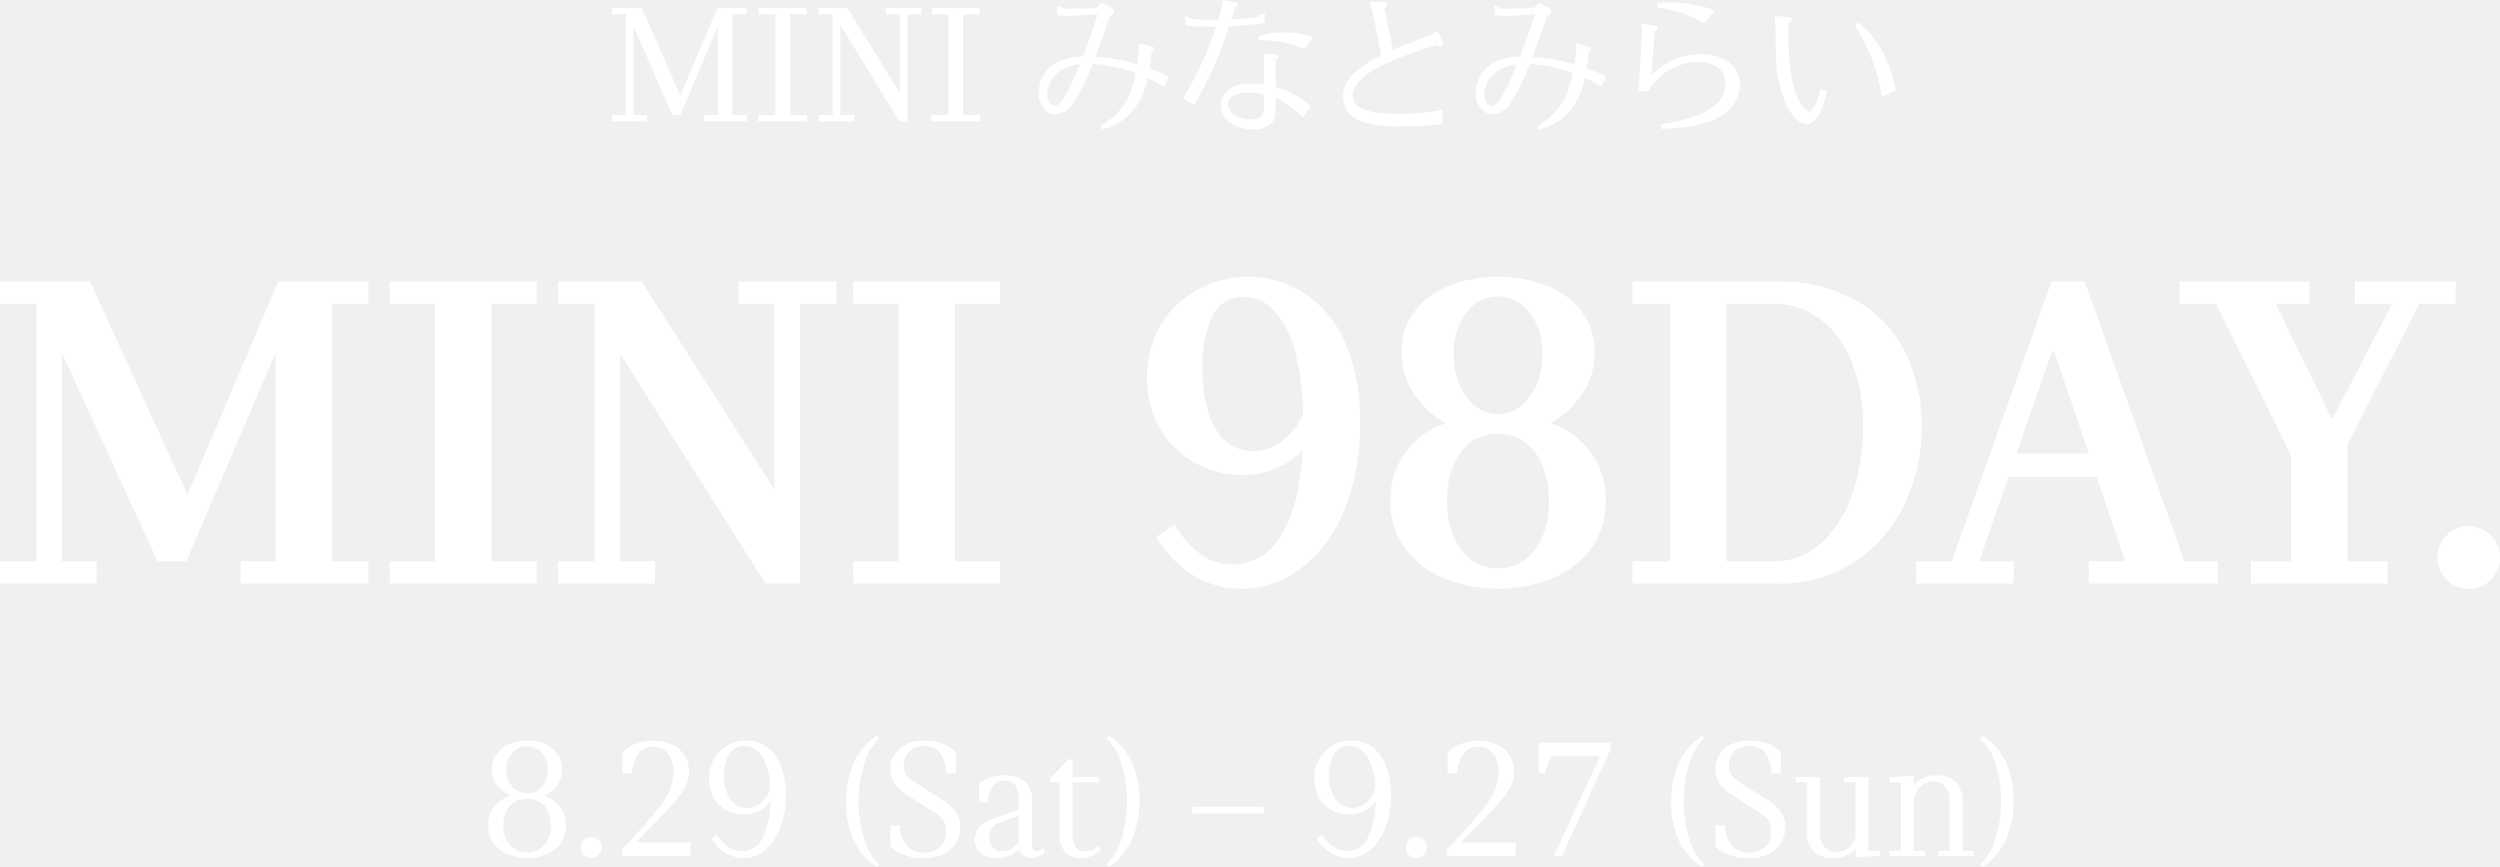
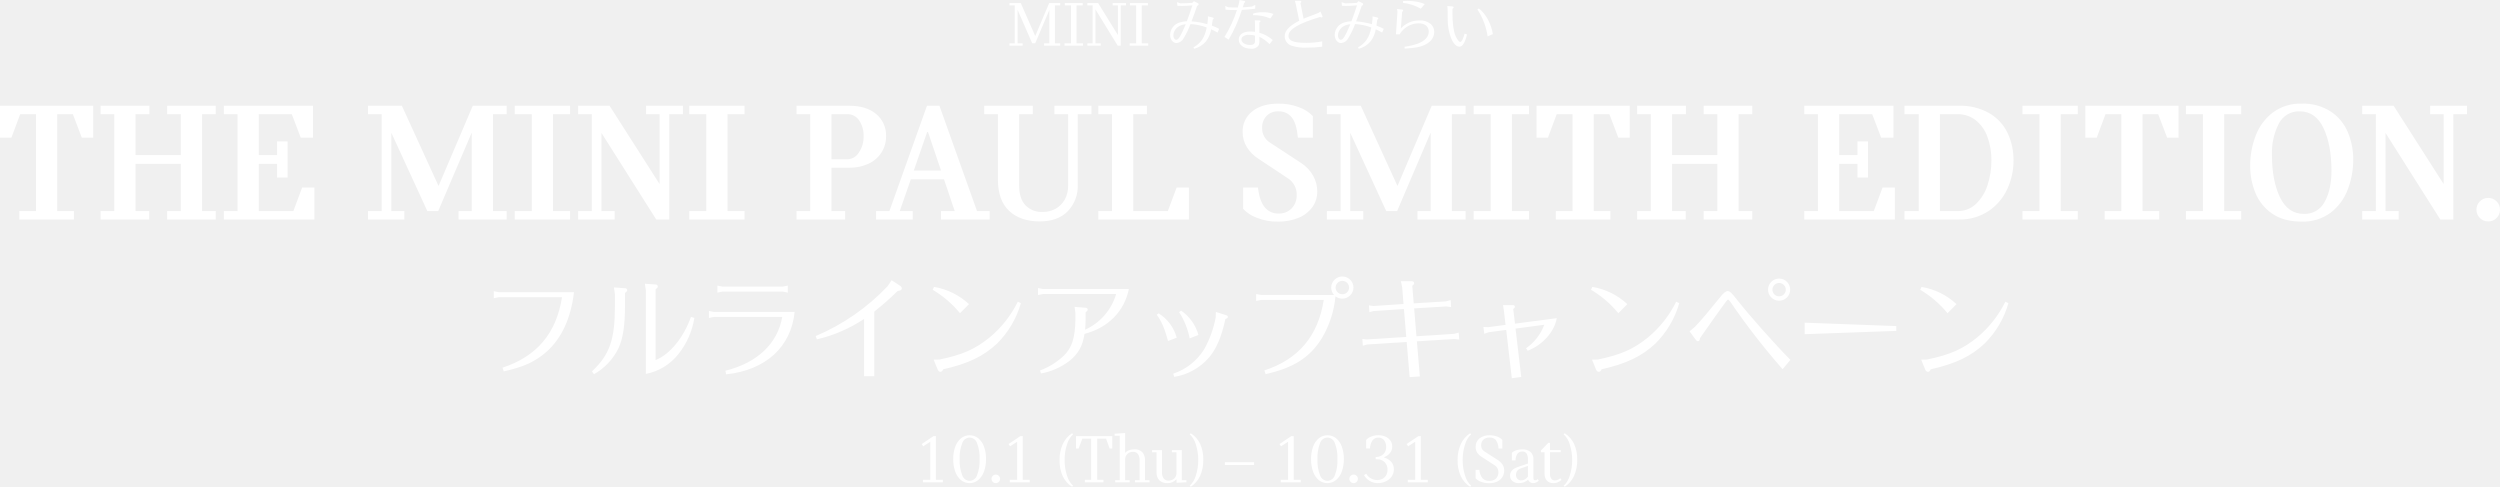
- <svg xmlns="http://www.w3.org/2000/svg" width="343.168" height="119" viewBox="0 0 343.168 119">
-   <g id="fair-tit" transform="translate(-295.5 -1064.383)">
-     <path id="パス_57286" data-name="パス 57286" d="M-97.38-8.3a4.591,4.591,0,0,1,2.268,1.44,3.938,3.938,0,0,1,.876,2.64A4.011,4.011,0,0,1-95-1.74a4.567,4.567,0,0,1-2,1.512,6.976,6.976,0,0,1-2.6.492,6.713,6.713,0,0,1-2.6-.5,4.63,4.63,0,0,1-1.968-1.512,4,4,0,0,1-.756-2.472,3.938,3.938,0,0,1,.876-2.64A4.591,4.591,0,0,1-101.8-8.3a4.023,4.023,0,0,1-1.8-1.272,3.551,3.551,0,0,1-.792-2.376,3.424,3.424,0,0,1,.672-2.148,4.135,4.135,0,0,1,1.764-1.32,6.217,6.217,0,0,1,2.364-.444,6.3,6.3,0,0,1,2.34.432,4.093,4.093,0,0,1,1.776,1.32,3.434,3.434,0,0,1,.684,2.16,3.551,3.551,0,0,1-.792,2.376A4.023,4.023,0,0,1-97.38-8.3Zm-2.208-6.768a2.635,2.635,0,0,0-2.028.876,3.326,3.326,0,0,0-.8,2.34,3.326,3.326,0,0,0,.8,2.34,2.635,2.635,0,0,0,2.028.876,2.625,2.625,0,0,0,2.04-.876,3.357,3.357,0,0,0,.792-2.34,3.326,3.326,0,0,0-.8-2.34A2.635,2.635,0,0,0-99.588-15.072Zm0,14.568a3.052,3.052,0,0,0,2.328-.972A3.827,3.827,0,0,0-96.348-4.2a3.968,3.968,0,0,0-.84-2.664,2.982,2.982,0,0,0-2.4-.984,2.982,2.982,0,0,0-2.4.984,3.968,3.968,0,0,0-.84,2.664,3.827,3.827,0,0,0,.912,2.724A3.052,3.052,0,0,0-99.588-.5Zm8.808.768a1.389,1.389,0,0,1-1.02-.42,1.389,1.389,0,0,1-.42-1.02A1.389,1.389,0,0,1-91.8-2.2a1.389,1.389,0,0,1,1.02-.42,1.389,1.389,0,0,1,1.02.42,1.389,1.389,0,0,1,.42,1.02,1.389,1.389,0,0,1-.42,1.02A1.389,1.389,0,0,1-90.78.264Zm13.632-2.136V0H-86.58V-.84q3.048-3.312,4.452-5a15.212,15.212,0,0,0,2.016-2.964,6.071,6.071,0,0,0,.612-2.664,3.946,3.946,0,0,0-.78-2.652,2.531,2.531,0,0,0-2-.9,2.37,2.37,0,0,0-2.088,1.056,5.074,5.074,0,0,0-.816,2.592h-1.3v-2.88a4.488,4.488,0,0,1,1.8-1.152,6.846,6.846,0,0,1,2.424-.432,6.361,6.361,0,0,1,2.316.432A4.149,4.149,0,0,1-78.1-14a4.016,4.016,0,0,1,.732,2.484,4.437,4.437,0,0,1-.576,2.172,13.816,13.816,0,0,1-1.908,2.5Q-81.18-5.4-84.66-1.872Zm7.656-13.992a4.691,4.691,0,0,1,2.856.9,5.743,5.743,0,0,1,1.9,2.6,10.969,10.969,0,0,1,.672,4.032A11.989,11.989,0,0,1-64.86-3.8,7.172,7.172,0,0,1-66.984-.792,4.56,4.56,0,0,1-69.876.264a4.746,4.746,0,0,1-2.532-.732,5.2,5.2,0,0,1-1.86-1.956l.768-.5a4.651,4.651,0,0,0,1.536,1.656,3.553,3.553,0,0,0,1.944.6,3.022,3.022,0,0,0,2.772-1.872A11.68,11.68,0,0,0-66.18-7.536a4.85,4.85,0,0,1-1.5,1.3,4.3,4.3,0,0,1-2.172.528,4.942,4.942,0,0,1-2.34-.576,4.416,4.416,0,0,1-1.752-1.68,5.052,5.052,0,0,1-.66-2.64,5.383,5.383,0,0,1,.7-2.772,4.878,4.878,0,0,1,1.86-1.836A5.166,5.166,0,0,1-69.492-15.864Zm.12,9.264a2.779,2.779,0,0,0,2.028-.816A4.287,4.287,0,0,0-66.2-9.36,9.117,9.117,0,0,0-67.3-13.632,2.838,2.838,0,0,0-69.8-15.1a2.243,2.243,0,0,0-2.076,1.1,5.669,5.669,0,0,0-.66,2.928,5.258,5.258,0,0,0,.9,3.348A2.8,2.8,0,0,0-69.372-6.6Zm17.784,8.088a8.688,8.688,0,0,1-3.132-3.54,12.375,12.375,0,0,1-1.068-5.436A12.468,12.468,0,0,1-54.7-12.9a8.673,8.673,0,0,1,3.108-3.612l.36.336a7.409,7.409,0,0,0-2.052,3.408,16.319,16.319,0,0,0-.8,5.256,16.319,16.319,0,0,0,.8,5.256,7.409,7.409,0,0,0,2.052,3.408ZM-45.2.288a7.414,7.414,0,0,1-2.748-.48A4.348,4.348,0,0,1-49.74-1.368V-4.2h1.3a4.771,4.771,0,0,0,1.08,2.868A3.009,3.009,0,0,0-45.156-.5a3.158,3.158,0,0,0,2.292-.78,2.791,2.791,0,0,0,.8-2.1,2.683,2.683,0,0,0-1.32-2.4l-4.272-2.76A5.128,5.128,0,0,1-49.176-9.96a3.414,3.414,0,0,1-.54-1.968,3.541,3.541,0,0,1,1.26-2.844,5.2,5.2,0,0,1,3.468-1.068,6.989,6.989,0,0,1,2.46.408A4.609,4.609,0,0,1-40.74-14.28v2.9h-1.3a5.126,5.126,0,0,0-.912-2.892,2.6,2.6,0,0,0-2.04-.8,2.8,2.8,0,0,0-2.2.768,2.683,2.683,0,0,0-.684,1.848,2.284,2.284,0,0,0,1.1,2.064l4.2,2.688A6.063,6.063,0,0,1-40.68-5.988a3.621,3.621,0,0,1,.564,2,4.1,4.1,0,0,1-.6,2.2,4.063,4.063,0,0,1-1.74,1.524A6.258,6.258,0,0,1-45.2.288Zm16.7-.864a2.491,2.491,0,0,1-.8.6,2.4,2.4,0,0,1-1.068.24,1.825,1.825,0,0,1-1.056-.312,1.693,1.693,0,0,1-.648-.84,4.538,4.538,0,0,1-1.4.864,4.942,4.942,0,0,1-1.764.288,3.094,3.094,0,0,1-2.1-.7,2.27,2.27,0,0,1-.8-1.8q0-2.064,2.616-2.928l3.408-1.176V-7.488a4.14,4.14,0,0,0-.444-2.22,1.674,1.674,0,0,0-1.5-.66,1.9,1.9,0,0,0-1.608.768A3.853,3.853,0,0,0-36.3-7.392h-1.224V-9.96a3.574,3.574,0,0,1,1.464-.828,6.488,6.488,0,0,1,1.992-.3,4.116,4.116,0,0,1,2.82.864,3.226,3.226,0,0,1,.972,2.544v6.336a.573.573,0,0,0,.648.648,1.022,1.022,0,0,0,.792-.384Zm-5.976-.072a2.606,2.606,0,0,0,1.224-.288,3.843,3.843,0,0,0,1.128-.984V-5.544l-2.5.888a2.3,2.3,0,0,0-1.14.816,2.286,2.286,0,0,0-.4,1.368,1.83,1.83,0,0,0,.492,1.3A1.565,1.565,0,0,0-34.476-.648ZM-20.82-.816a5.141,5.141,0,0,1-1.32.828,3.62,3.62,0,0,1-1.368.252,2.882,2.882,0,0,1-2.256-.852,3.555,3.555,0,0,1-.768-2.46v-7.08h-1.224V-10.7l2.472-2.568h.576v2.424h3.624v.72h-3.624v7.2a2.887,2.887,0,0,0,.42,1.692,1.422,1.422,0,0,0,1.236.588,2.783,2.783,0,0,0,1.8-.72Zm1.08-15.7a8.688,8.688,0,0,1,3.132,3.54A12.375,12.375,0,0,1-15.54-7.536a12.468,12.468,0,0,1-1.092,5.412A8.673,8.673,0,0,1-19.74,1.488l-.36-.336a7.409,7.409,0,0,0,2.052-3.408,16.319,16.319,0,0,0,.8-5.256,16.319,16.319,0,0,0-.8-5.256A7.409,7.409,0,0,0-20.1-16.176ZM-8.268-6.768H1.548v.936H-8.268Zm21.84-9.1a4.691,4.691,0,0,1,2.856.9,5.743,5.743,0,0,1,1.9,2.6A10.969,10.969,0,0,1,19-8.328,11.989,11.989,0,0,1,18.2-3.8,7.172,7.172,0,0,1,16.08-.792,4.56,4.56,0,0,1,13.188.264a4.746,4.746,0,0,1-2.532-.732A5.2,5.2,0,0,1,8.8-2.424l.768-.5A4.651,4.651,0,0,0,11.1-1.272a3.553,3.553,0,0,0,1.944.6,3.022,3.022,0,0,0,2.772-1.872,11.68,11.68,0,0,0,1.068-4.992,4.85,4.85,0,0,1-1.5,1.3,4.3,4.3,0,0,1-2.172.528,4.942,4.942,0,0,1-2.34-.576A4.416,4.416,0,0,1,9.12-7.968a5.052,5.052,0,0,1-.66-2.64,5.383,5.383,0,0,1,.7-2.772,4.878,4.878,0,0,1,1.86-1.836A5.166,5.166,0,0,1,13.572-15.864Zm.12,9.264a2.779,2.779,0,0,0,2.028-.816A4.287,4.287,0,0,0,16.86-9.36a9.117,9.117,0,0,0-1.092-4.272A2.838,2.838,0,0,0,13.26-15.1a2.243,2.243,0,0,0-2.076,1.1,5.669,5.669,0,0,0-.66,2.928,5.258,5.258,0,0,0,.9,3.348A2.8,2.8,0,0,0,13.692-6.6ZM22.476.264a1.389,1.389,0,0,1-1.02-.42,1.389,1.389,0,0,1-.42-1.02,1.389,1.389,0,0,1,.42-1.02,1.389,1.389,0,0,1,1.02-.42,1.389,1.389,0,0,1,1.02.42,1.389,1.389,0,0,1,.42,1.02,1.389,1.389,0,0,1-.42,1.02A1.389,1.389,0,0,1,22.476.264ZM36.108-1.872V0H26.676V-.84q3.048-3.312,4.452-5a15.212,15.212,0,0,0,2.016-2.964,6.071,6.071,0,0,0,.612-2.664,3.946,3.946,0,0,0-.78-2.652,2.531,2.531,0,0,0-2-.9,2.37,2.37,0,0,0-2.088,1.056,5.074,5.074,0,0,0-.816,2.592h-1.3v-2.88a4.488,4.488,0,0,1,1.8-1.152A6.846,6.846,0,0,1,31-15.84a6.361,6.361,0,0,1,2.316.432A4.149,4.149,0,0,1,35.16-14a4.016,4.016,0,0,1,.732,2.484,4.437,4.437,0,0,1-.576,2.172,13.815,13.815,0,0,1-1.908,2.5Q32.076-5.4,28.6-1.872Zm13.056-13.68v.84L42.468,0H41.34l6.336-13.7h-6.72l-.84,2.328h-.84v-4.176Zm12.5,17.04a8.688,8.688,0,0,1-3.132-3.54,12.375,12.375,0,0,1-1.068-5.436A12.468,12.468,0,0,1,58.56-12.9a8.673,8.673,0,0,1,3.108-3.612l.36.336a7.409,7.409,0,0,0-2.052,3.408,16.319,16.319,0,0,0-.8,5.256,16.319,16.319,0,0,0,.8,5.256,7.409,7.409,0,0,0,2.052,3.408Zm6.384-1.2A7.414,7.414,0,0,1,65.3-.192a4.348,4.348,0,0,1-1.788-1.176V-4.2h1.3a4.771,4.771,0,0,0,1.08,2.868A3.009,3.009,0,0,0,68.1-.5a3.158,3.158,0,0,0,2.292-.78,2.791,2.791,0,0,0,.8-2.1,2.683,2.683,0,0,0-1.32-2.4L65.6-8.544A5.128,5.128,0,0,1,64.08-9.96a3.414,3.414,0,0,1-.54-1.968,3.541,3.541,0,0,1,1.26-2.844,5.2,5.2,0,0,1,3.468-1.068,6.989,6.989,0,0,1,2.46.408,4.609,4.609,0,0,1,1.788,1.152v2.9h-1.3a5.126,5.126,0,0,0-.912-2.892,2.6,2.6,0,0,0-2.04-.8,2.8,2.8,0,0,0-2.2.768,2.683,2.683,0,0,0-.684,1.848,2.284,2.284,0,0,0,1.1,2.064l4.2,2.688a6.063,6.063,0,0,1,1.884,1.716,3.621,3.621,0,0,1,.564,2,4.1,4.1,0,0,1-.6,2.2A4.063,4.063,0,0,1,70.8-.264,6.258,6.258,0,0,1,68.052.288ZM86.1-.72v.7L82.812.144l-.048-1.2A3.8,3.8,0,0,1,79.716.264a3.8,3.8,0,0,1-2.664-.9,3.647,3.647,0,0,1-.984-2.82v-6.672H74.556v-.72h3.336v7.392A3.238,3.238,0,0,0,78.5-1.248a2,2,0,0,0,1.548.672A3.064,3.064,0,0,0,81.924-1.2a2.462,2.462,0,0,0,.84-2.112v-6.816H81.228v-.72h3.336V-.72Zm12.888,0V0H94.116V-.72h1.56V-7.512a3.2,3.2,0,0,0-.564-2.016,1.91,1.91,0,0,0-1.6-.72,2.575,2.575,0,0,0-1.956.828,2.909,2.909,0,0,0-.78,2.076V-.72h1.512V0H87.4V-.72H88.98v-9.408H87.444v-.7l3.288-.192.048,1.248a3.382,3.382,0,0,1,1.3-.972,4.37,4.37,0,0,1,1.776-.348,3.567,3.567,0,0,1,2.676.972,3.772,3.772,0,0,1,.948,2.748V-.72Zm1.248-15.792a8.688,8.688,0,0,1,3.132,3.54,12.375,12.375,0,0,1,1.068,5.436,12.468,12.468,0,0,1-1.092,5.412,8.673,8.673,0,0,1-3.108,3.612l-.36-.336a7.409,7.409,0,0,0,2.052-3.408,16.319,16.319,0,0,0,.8-5.256,16.319,16.319,0,0,0-.8-5.256,7.409,7.409,0,0,0-2.052-3.408Z" transform="translate(467.44 1181.895)" fill="#fff" />
-     <path id="パス_57285" data-name="パス 57285" d="M1.472-3.072H6.464V-38.4H1.472v-3.072H13.824L27.2-12.224,39.68-41.472H52.032V-38.4H47.04V-3.072h4.992V0H34.5V-3.072h4.8V-31.68L27.072-3.072H23.1L9.984-31.616V-3.072H14.72V0H1.472ZM68.928-38.4V-3.072h6.208V0H54.976V-3.072h6.208V-38.4H54.976v-3.072h20.16V-38.4ZM78.08-3.072h4.992V-38.4H78.08v-3.072H89.536l18.24,28.544V-38.4h-4.928v-3.072h13.44V-38.4H111.3V0H106.56L86.592-31.552v28.48h4.8V0H78.08ZM132.544-38.4V-3.072h6.208V0h-20.16V-3.072H124.8V-38.4h-6.208v-3.072h20.16V-38.4Zm40.32-3.712A14.152,14.152,0,0,1,180.32-40a15.129,15.129,0,0,1,5.664,6.624,26.115,26.115,0,0,1,2.176,11.36,30.237,30.237,0,0,1-2.24,12.128,18.6,18.6,0,0,1-5.984,7.872A13.5,13.5,0,0,1,171.84.7a12.269,12.269,0,0,1-6.656-1.888A15.227,15.227,0,0,1,160.192-6.4l2.5-1.728q3.264,5.5,7.936,5.5a7.609,7.609,0,0,0,6.72-4q2.5-4,2.944-11.68a11.313,11.313,0,0,1-8.32,3.392,13.334,13.334,0,0,1-6.3-1.568,12.578,12.578,0,0,1-4.864-4.608,13.248,13.248,0,0,1-1.888-7.136,13.8,13.8,0,0,1,1.952-7.392,13.031,13.031,0,0,1,5.152-4.832A14.63,14.63,0,0,1,172.864-42.112Zm.512,23.936a6.817,6.817,0,0,0,4.032-1.376,8.769,8.769,0,0,0,2.944-3.744q-.256-8-2.464-12.032T172.16-39.36a4.482,4.482,0,0,0-4.288,2.72,16.01,16.01,0,0,0-1.344,7.072q0,5.568,1.92,8.48A5.725,5.725,0,0,0,173.376-18.176Zm40.9-3.84a11.037,11.037,0,0,1,5.536,3.968,10.894,10.894,0,0,1,2.08,6.656,10.685,10.685,0,0,1-2.08,6.688A12.543,12.543,0,0,1,214.336-.64,19.452,19.452,0,0,1,207.1.7,19.28,19.28,0,0,1,199.936-.64a12.765,12.765,0,0,1-5.5-4.064,10.575,10.575,0,0,1-2.112-6.688,10.894,10.894,0,0,1,2.08-6.656,11.037,11.037,0,0,1,5.536-3.968,12.664,12.664,0,0,1-4.32-3.936,9.889,9.889,0,0,1-1.76-5.792,8.92,8.92,0,0,1,1.856-5.728,11.165,11.165,0,0,1,4.864-3.488,18.1,18.1,0,0,1,6.528-1.152,18.1,18.1,0,0,1,6.528,1.152,11.165,11.165,0,0,1,4.864,3.488,8.92,8.92,0,0,1,1.856,5.728,9.889,9.889,0,0,1-1.76,5.792A12.664,12.664,0,0,1,214.272-22.016ZM207.1-39.424a5.31,5.31,0,0,0-4.352,2.208,9.023,9.023,0,0,0-1.728,5.728,9.477,9.477,0,0,0,1.792,5.888,5.26,5.26,0,0,0,4.288,2.368,5.26,5.26,0,0,0,4.288-2.368,9.477,9.477,0,0,0,1.792-5.888,9.023,9.023,0,0,0-1.728-5.728A5.31,5.31,0,0,0,207.1-39.424Zm0,37.312a6.073,6.073,0,0,0,5.056-2.5,10.748,10.748,0,0,0,1.92-6.72,10.878,10.878,0,0,0-1.888-6.72,6.049,6.049,0,0,0-5.088-2.5,6.049,6.049,0,0,0-5.088,2.5,10.878,10.878,0,0,0-1.888,6.72,10.748,10.748,0,0,0,1.92,6.72A6.073,6.073,0,0,0,207.1-2.112Zm38.208-39.36a21.352,21.352,0,0,1,11.1,2.688,16.718,16.718,0,0,1,6.688,7.2A23.054,23.054,0,0,1,265.28-21.44a24.482,24.482,0,0,1-2.24,10.24,19.4,19.4,0,0,1-6.784,8.064A18.791,18.791,0,0,1,245.312,0H225.536V-3.072h5.184V-38.4h-5.184v-3.072Zm-.448,38.4A9.485,9.485,0,0,0,251.616-5.7a16.271,16.271,0,0,0,4.192-6.848,28.15,28.15,0,0,0,1.408-8.96,24.178,24.178,0,0,0-1.472-8.7,13.484,13.484,0,0,0-4.288-6.016,10.472,10.472,0,0,0-6.592-2.176h-6.4V-3.072Zm61.056,0V0H288.192V-3.072h4.992l-3.9-11.584h-12.1L273.152-3.072h4.736V0H264.512V-3.072h4.864l13.7-38.4h4.544l13.7,38.4ZM288.192-17.856l-4.736-14.016h-.32l-4.864,14.016Zm35.52-1.28V-3.072h5.5V0H310.464V-3.072h5.5V-17.6l-10.3-20.8h-4.992v-3.072h17.792V-38.4h-4.608L321.6-22.528,329.856-38.4h-5.12v-3.072H338.56V-38.4h-4.992ZM336.064-3.584a4.137,4.137,0,0,1,1.248-3.04,4.137,4.137,0,0,1,3.04-1.248,4.137,4.137,0,0,1,3.04,1.248,4.137,4.137,0,0,1,1.248,3.04,4.137,4.137,0,0,1-1.248,3.04A4.137,4.137,0,0,1,340.352.7a4.137,4.137,0,0,1-3.04-1.248A4.137,4.137,0,0,1,336.064-3.584Z" transform="translate(294.028 1144.495)" fill="#fff" />
-     <path id="パス_57284" data-name="パス 57284" d="M.792-.864h1.92V-14.688H.792v-.864H4.9l5.28,12.024,5.088-12.024h4.008v.864h-1.92V-.864h1.92V0h-5.88V-.864h1.92v-12.12L10.176-.888h-1.1L3.744-13.08V-.864H5.592V0H.792Zm26.808,0V0H20.856V-.864h2.352V-14.688H20.952v-.864H27.5v.864H25.248V-.864Zm1.584,0H31.1V-14.688h-1.92v-.864H33.1L40.32-3.888v-10.8H38.4v-.864h4.872v.864h-1.92V0h-1.1L32.136-13.224V-.864h1.92V0H29.184Zm22.176,0V0H44.616V-.864h2.352V-14.688H44.712v-.864h6.552v.864H49.008V-.864ZM68.032-16.24l-.6.62c-1.2.1-2.06.14-4.3.18l-1.26-.42.12,1.32c.7.02,1.22.04,1.56.04,1,0,2.3-.06,3.92-.2-.82,2.54-1.24,3.7-2.02,5.78a9.228,9.228,0,0,0-2.44.4,4.8,4.8,0,0,0-3.66,4.56c0,1.7,1.02,3,2.36,3a3.226,3.226,0,0,0,2.56-1.74,29.275,29.275,0,0,0,2.5-5.18,19.231,19.231,0,0,1,5.92,1.24c-.74,3.66-2.06,5.64-4.84,7.26l.26.5a8.231,8.231,0,0,0,4.34-2.74,9.871,9.871,0,0,0,1.86-4.36c.98.46,1.38.66,2.34,1.2l.58-1.36a19.828,19.828,0,0,0-2.66-1.18c.14-.84.2-1.24.3-2.18.26-.16.36-.3.36-.46s-.16-.3-.46-.36l-1.64-.38.02.86c-.1,1.02-.12,1.12-.24,2a27.881,27.881,0,0,0-5.76-1.04c.9-2.36,1.16-3.08,2.02-5.58.4-.24.56-.44.56-.66a.521.521,0,0,0-.3-.42Zm-3.22,8.96c-1.7,3.98-2.42,5.12-3.26,5.12-.56,0-1.02-.7-1.02-1.58a4.031,4.031,0,0,1,2.16-3.4,5.875,5.875,0,0,1,2.36-.68Zm19.2-6.64c-1.7,0-2.4-.04-3.48-.1l-1.08-.46.1,1.36c1.44.1,2.14.12,3.38.12h.78a44.192,44.192,0,0,1-4.54,9.82l1.52.98a53.133,53.133,0,0,0,4.82-10.86c1.52-.06,3.18-.2,4.84-.42l.06-1.42-1.24.62c-1.42.16-2.24.24-3.34.3a2.378,2.378,0,0,1,.08-.28c.06-.18.24-.72.42-1.3.3-.2.36-.3.36-.44a.323.323,0,0,0-.28-.32l-1.76-.34-.16,1.02c-.1.4-.18.7-.22.84l-.24.82ZM96.772-2.06a12.213,12.213,0,0,0-4.88-2.66V-8.46c.32-.22.4-.3.4-.44,0-.2-.18-.32-.48-.32l-1.58-.02.06,1.48v2.72a10.78,10.78,0,0,0-1.76-.14c-2.6,0-4.16,1.12-4.16,3,0,1.9,1.86,3.28,4.42,3.28a3.04,3.04,0,0,0,2.82-1.2,3.033,3.033,0,0,0,.28-1.5V-3.26a13.214,13.214,0,0,1,3.7,2.7Zm-6.48.38c0,.96-.56,1.42-1.74,1.42-1.84,0-3.2-.86-3.2-2.04a1.371,1.371,0,0,1,.36-.92,3.444,3.444,0,0,1,2.5-.74,7.347,7.347,0,0,1,2.08.28Zm6.72-9.88a9.912,9.912,0,0,0-3.92-.64,10.034,10.034,0,0,0-3.52.52l.04.56a14.914,14.914,0,0,1,6.28,1.2Zm9.84-3.98c.24-.2.32-.34.32-.5a.374.374,0,0,0-.38-.34h-1.98l.34,1.2,1.26,6.08a18.048,18.048,0,0,0-2.48,1.48c-1.96,1.4-2.8,2.66-2.8,4.18a3.571,3.571,0,0,0,2.4,3.4,14.77,14.77,0,0,0,5.58.74,38.1,38.1,0,0,0,5.68-.34V-1.58a30.144,30.144,0,0,1-5.86.54c-4.52,0-6.44-.74-6.44-2.52,0-2.38,3.62-4.54,11.54-6.92a1.108,1.108,0,0,0,.54.18.364.364,0,0,0,.34-.32.691.691,0,0,0-.06-.24l-.7-1.62-.7.52c-1.56.6-3.06,1.16-4.48,1.72-.4.16-.68.26-.98.4Zm21.18-.7-.6.62c-1.2.1-2.06.14-4.3.18l-1.26-.42.12,1.32c.7.02,1.22.04,1.56.04,1,0,2.3-.06,3.92-.2-.82,2.54-1.24,3.7-2.02,5.78a9.228,9.228,0,0,0-2.44.4,4.8,4.8,0,0,0-3.66,4.56c0,1.7,1.02,3,2.36,3a3.226,3.226,0,0,0,2.56-1.74,29.275,29.275,0,0,0,2.5-5.18,19.231,19.231,0,0,1,5.92,1.24c-.74,3.66-2.06,5.64-4.84,7.26l.26.5a8.231,8.231,0,0,0,4.34-2.74,9.871,9.871,0,0,0,1.86-4.36c.98.46,1.38.66,2.34,1.2l.58-1.36a19.827,19.827,0,0,0-2.66-1.18c.14-.84.2-1.24.3-2.18.26-.16.36-.3.36-.46s-.16-.3-.46-.36l-1.64-.38.02.86c-.1,1.02-.12,1.12-.24,2a27.882,27.882,0,0,0-5.76-1.04c.9-2.36,1.16-3.08,2.02-5.58.4-.24.56-.44.56-.66a.521.521,0,0,0-.3-.42Zm-3.22,8.96c-1.7,3.98-2.42,5.12-3.26,5.12-.56,0-1.02-.7-1.02-1.58a4.031,4.031,0,0,1,2.16-3.4,5.875,5.875,0,0,1,2.36-.68Zm18.2,3.14a8.23,8.23,0,0,1,1.88-2.18,8.045,8.045,0,0,1,5.08-1.84c2.26,0,3.66,1.16,3.66,3.02s-1.36,3.36-3.88,4.34a22.627,22.627,0,0,1-4.96,1.18l.08.68c3.54-.24,5.02-.46,6.56-1.04,2.7-1.02,4.2-2.8,4.2-5.02a3.865,3.865,0,0,0-1.18-2.84,5.931,5.931,0,0,0-4.18-1.36,8.929,8.929,0,0,0-6.8,2.9l.46-6.04c.28-.2.38-.32.38-.5s-.14-.32-.38-.34l-1.86-.2.14,1.04-.54,8.2Zm1.22-11.48a16.526,16.526,0,0,1,6.5,2.14l1.44-1.68a9.421,9.421,0,0,0-1.9-.66,19.565,19.565,0,0,0-4.28-.52c-.44,0-.84.02-1.7.06ZM166.692-4.4c-.46,1.82-1.08,3.04-1.56,3.04-.46,0-1.18-.94-1.74-2.22-.74-1.76-1.12-4.58-1.12-8.56v-1.28c.34-.24.44-.36.44-.56s-.2-.34-.5-.36l-1.8-.12.1,1.2c.02,2.58.04,3.96.04,4.14a18.829,18.829,0,0,0,1.2,6.3c.86,2.08,1.94,3.18,3.08,3.18,1.12,0,2.1-1.6,2.74-4.48Zm10.32.16c-.66-3.88-2.64-7.48-5.12-9.34l-.5.38a24.36,24.36,0,0,1,3.7,9.82Z" transform="translate(378.708 1081.043)" fill="#fff" />
+ <svg xmlns="http://www.w3.org/2000/svg" width="911.36" height="177.446" viewBox="0 0 911.36 177.446">
+   <g id="fair-tit" transform="translate(-32.5 -1020.383)">
+     <path id="パス_57285" data-name="パス 57285" d="M-111.059-.936V0h-7.28V-.936h2.678V-14.794l-2.574,1.664-.546-.832,4.29-2.886h.884V-.936Zm9.724,1.222a4.823,4.823,0,0,1-3.12-1.092,6.979,6.979,0,0,1-2.093-3.081,13.02,13.02,0,0,1-.741-4.563,12.912,12.912,0,0,1,.741-4.55,6.933,6.933,0,0,1,2.106-3.068,4.875,4.875,0,0,1,3.133-1.092,4.912,4.912,0,0,1,3.133,1.079,6.841,6.841,0,0,1,2.106,3.055,12.912,12.912,0,0,1,.741,4.55,12.817,12.817,0,0,1-.754,4.563A7.114,7.114,0,0,1-98.2-.819,4.839,4.839,0,0,1-101.335.286Zm.026-.832a2.943,2.943,0,0,0,2.7-2.028,14.5,14.5,0,0,0,.936-5.876,14.415,14.415,0,0,0-.936-5.85,2.943,2.943,0,0,0-2.7-2.028,2.943,2.943,0,0,0-2.7,2.028,14.415,14.415,0,0,0-.936,5.85,14.5,14.5,0,0,0,.936,5.876A2.943,2.943,0,0,0-101.309-.546Zm9.542.832a1.5,1.5,0,0,1-1.105-.455,1.5,1.5,0,0,1-.455-1.1,1.5,1.5,0,0,1,.455-1.105,1.5,1.5,0,0,1,1.105-.455,1.5,1.5,0,0,1,1.1.455,1.5,1.5,0,0,1,.455,1.105,1.5,1.5,0,0,1-.455,1.1A1.5,1.5,0,0,1-91.767.286ZM-79.391-.936V0h-7.28V-.936h2.678V-14.794l-2.574,1.664-.546-.832,4.29-2.886h.884V-.936Zm15.418,2.548a9.411,9.411,0,0,1-3.393-3.835,13.406,13.406,0,0,1-1.157-5.889,13.507,13.507,0,0,1,1.183-5.863,9.4,9.4,0,0,1,3.367-3.913l.39.364a8.026,8.026,0,0,0-2.223,3.692,17.679,17.679,0,0,0-.871,5.694,17.679,17.679,0,0,0,.871,5.694,8.026,8.026,0,0,0,2.223,3.692Zm4.68-2.548h2.288V-15.912h-3.224l-1.352,3.588h-.962v-4.524h13.234v4.524h-.962l-1.3-3.588H-54.8V-.936h2.288V0h-6.786Zm23.556.156V0h-5.3V-.78h1.69v-7.2a3.886,3.886,0,0,0-.6-2.34,2.119,2.119,0,0,0-1.82-.806,2.807,2.807,0,0,0-2.054.793,2.739,2.739,0,0,0-.806,2.041V-.78h1.664V0h-5.278V-.78h1.664v-16.2h-1.872v-.754l3.822-.234v7.254a3.228,3.228,0,0,1,1.378-.975,5.388,5.388,0,0,1,2-.351,3.83,3.83,0,0,1,2.873,1.027,4.173,4.173,0,0,1,1,3.029v7.2Zm13.442,0v.754l-3.562.182-.052-1.3a4.119,4.119,0,0,1-3.3,1.43A4.112,4.112,0,0,1-32.1-.689a3.951,3.951,0,0,1-1.066-3.055v-7.228H-34.8v-.78h3.614v8.008a3.507,3.507,0,0,0,.663,2.392,2.17,2.17,0,0,0,1.677.728A3.32,3.32,0,0,0-26.819-1.3a2.667,2.667,0,0,0,.91-2.288v-7.384h-1.664v-.78h3.614V-.78Zm1.612-17.108a9.412,9.412,0,0,1,3.393,3.835,13.406,13.406,0,0,1,1.157,5.889A13.507,13.507,0,0,1-17.316-2.3a9.4,9.4,0,0,1-3.367,3.913l-.39-.364A8.026,8.026,0,0,0-18.85-2.444a17.679,17.679,0,0,0,.871-5.694,17.679,17.679,0,0,0-.871-5.694,8.026,8.026,0,0,0-2.223-3.692ZM-8.255-7.332H2.379v1.014H-8.255Zm27.638,6.4V0H12.1V-.936h2.678V-14.794L12.207-13.13l-.546-.832,4.29-2.886h.884V-.936ZM29.107.286a4.823,4.823,0,0,1-3.12-1.092,6.979,6.979,0,0,1-2.093-3.081,13.02,13.02,0,0,1-.741-4.563A12.911,12.911,0,0,1,23.894-13,6.933,6.933,0,0,1,26-16.068a4.875,4.875,0,0,1,3.133-1.092,4.912,4.912,0,0,1,3.133,1.079,6.841,6.841,0,0,1,2.106,3.055,12.911,12.911,0,0,1,.741,4.55,12.817,12.817,0,0,1-.754,4.563A7.114,7.114,0,0,1,32.24-.819,4.839,4.839,0,0,1,29.107.286Zm.026-.832a2.943,2.943,0,0,0,2.7-2.028,14.5,14.5,0,0,0,.936-5.876,14.415,14.415,0,0,0-.936-5.85,2.943,2.943,0,0,0-2.7-2.028,2.943,2.943,0,0,0-2.7,2.028,14.415,14.415,0,0,0-.936,5.85,14.5,14.5,0,0,0,.936,5.876A2.943,2.943,0,0,0,29.133-.546Zm9.542.832a1.5,1.5,0,0,1-1.1-.455,1.5,1.5,0,0,1-.455-1.1,1.5,1.5,0,0,1,.455-1.105,1.5,1.5,0,0,1,1.1-.455,1.5,1.5,0,0,1,1.1.455,1.5,1.5,0,0,1,.455,1.105,1.5,1.5,0,0,1-.455,1.1A1.5,1.5,0,0,1,38.675.286ZM49.7-9.1q3.64,1.17,3.64,4.316a4.467,4.467,0,0,1-.845,2.73A5.4,5.4,0,0,1,50.31-.312a6.781,6.781,0,0,1-2.795.6,5.623,5.623,0,0,1-3-.806,5.937,5.937,0,0,1-2.067-2.106l.832-.52A4.176,4.176,0,0,0,45.045-1.4a4.92,4.92,0,0,0,2.262.572,4.037,4.037,0,0,0,1.807-.416,3.349,3.349,0,0,0,1.378-1.274,3.866,3.866,0,0,0,.533-2.08,3.69,3.69,0,0,0-1.053-2.769A3.6,3.6,0,0,0,47.359-8.4h-.65V-9.2a4.406,4.406,0,0,0,1.794-.39,3.389,3.389,0,0,0,1.456-1.235,3.7,3.7,0,0,0,.572-2.119,3.864,3.864,0,0,0-.728-2.379A2.467,2.467,0,0,0,47.7-16.3a2.48,2.48,0,0,0-2.223,1.131,5.7,5.7,0,0,0-.845,2.821h-1.4v-3.12a5.145,5.145,0,0,1,1.924-1.248,6.929,6.929,0,0,1,2.548-.468,6.3,6.3,0,0,1,2.522.494,4.378,4.378,0,0,1,1.833,1.43,3.626,3.626,0,0,1,.689,2.21Q52.741-10.426,49.7-9.1ZM65.715-.936V0h-7.28V-.936h2.678V-14.794L58.539-13.13l-.546-.832,4.29-2.886h.884V-.936ZM81.133,1.612A9.411,9.411,0,0,1,77.74-2.223a13.406,13.406,0,0,1-1.157-5.889,13.507,13.507,0,0,1,1.183-5.863,9.4,9.4,0,0,1,3.367-3.913l.39.364A8.026,8.026,0,0,0,79.3-13.832a17.679,17.679,0,0,0-.871,5.694A17.679,17.679,0,0,0,79.3-2.444a8.026,8.026,0,0,0,2.223,3.692Zm6.916-1.3a8.032,8.032,0,0,1-2.977-.52,4.711,4.711,0,0,1-1.937-1.274V-4.55h1.4a5.169,5.169,0,0,0,1.17,3.107,3.26,3.26,0,0,0,2.392.9,3.421,3.421,0,0,0,2.483-.845,3.023,3.023,0,0,0,.871-2.275,2.906,2.906,0,0,0-1.43-2.6L85.4-9.256a5.556,5.556,0,0,1-1.651-1.534,3.7,3.7,0,0,1-.585-2.132A3.836,3.836,0,0,1,84.526-16a5.63,5.63,0,0,1,3.757-1.157,7.572,7.572,0,0,1,2.665.442,4.993,4.993,0,0,1,1.937,1.248v3.146h-1.4a5.553,5.553,0,0,0-.988-3.133,2.813,2.813,0,0,0-2.21-.871A3.037,3.037,0,0,0,85.9-15.5a2.906,2.906,0,0,0-.741,2,2.474,2.474,0,0,0,1.2,2.236l4.55,2.912A6.569,6.569,0,0,1,92.95-6.487a3.922,3.922,0,0,1,.611,2.171,4.437,4.437,0,0,1-.65,2.379A4.4,4.4,0,0,1,91.026-.286,6.779,6.779,0,0,1,88.049.312Zm18.1-.936a2.7,2.7,0,0,1-.871.65,2.6,2.6,0,0,1-1.157.26,1.977,1.977,0,0,1-1.144-.338,1.834,1.834,0,0,1-.7-.91,4.916,4.916,0,0,1-1.521.936,5.354,5.354,0,0,1-1.911.312,3.352,3.352,0,0,1-2.275-.754,2.459,2.459,0,0,1-.871-1.95q0-2.236,2.834-3.172l3.692-1.274V-8.112a4.485,4.485,0,0,0-.481-2.4,1.813,1.813,0,0,0-1.625-.715,2.053,2.053,0,0,0-1.742.832,4.174,4.174,0,0,0-.676,2.392H96.369V-10.79a3.872,3.872,0,0,1,1.586-.9,7.029,7.029,0,0,1,2.158-.325,4.459,4.459,0,0,1,3.055.936,3.5,3.5,0,0,1,1.053,2.756v6.864a.62.62,0,0,0,.7.7,1.107,1.107,0,0,0,.858-.416ZM99.671-.7A2.823,2.823,0,0,0,101-1.014a4.163,4.163,0,0,0,1.222-1.066V-6.006l-2.7.962a2.493,2.493,0,0,0-1.235.884,2.477,2.477,0,0,0-.429,1.482,1.983,1.983,0,0,0,.533,1.4A1.7,1.7,0,0,0,99.671-.7Zm14.794-.182a5.569,5.569,0,0,1-1.43.9,3.922,3.922,0,0,1-1.482.273,3.122,3.122,0,0,1-2.444-.923,3.851,3.851,0,0,1-.832-2.665v-7.67h-1.326V-11.6l2.678-2.782h.624v2.626h3.926v.78h-3.926v7.8a3.128,3.128,0,0,0,.455,1.833,1.541,1.541,0,0,0,1.339.637,3.015,3.015,0,0,0,1.95-.78Zm1.17-17a9.411,9.411,0,0,1,3.393,3.835,13.406,13.406,0,0,1,1.157,5.889A13.507,13.507,0,0,1,119-2.3a9.4,9.4,0,0,1-3.367,3.913l-.39-.364a8.026,8.026,0,0,0,2.223-3.692,17.679,17.679,0,0,0,.871-5.694,17.679,17.679,0,0,0-.871-5.694,8.026,8.026,0,0,0-2.223-3.692Z" transform="translate(487.281 1196.217)" fill="#fff" />
+     <path id="パス_57286" data-name="パス 57286" d="M9.32.36c7.32-1.64,11.36-3.48,15.56-7.12,5.56-4.96,8.96-12.32,10.04-21.76H7.44l-1.76-.36v2.56l1.76-.36H30.56C28.48-13.52,21.4-5.12,8.88-1Zm51.8.92A19.817,19.817,0,0,0,73-5.96a28,28,0,0,0,5.8-13.16l-1.24-.4C74.92-12,69.92-5.88,64.68-3.76V-29.6c.6-.4.8-.68.8-1.04a.748.748,0,0,0-.76-.68l-3.96-.28.36,2.4ZM42.2,1.4a21.945,21.945,0,0,0,8.96-9.52c1.64-3.56,2.36-8.24,2.36-15.6v-4.52c.6-.4.8-.68.8-1.04a.721.721,0,0,0-.76-.68l-4.08-.28.36,2.4v4.48c0,12.16-1.92,17.64-8.36,23.72Zm68.92-31.96H88.96l-1.76-.36v2.56l1.76-.36h22.16l1.76.36v-2.56ZM85.88-21.32l-1.76-.36v2.56l1.76-.36h24.96C109.16-9.8,101.76-2.76,90.12.12l.28,1.32c14.4-1.52,23.68-10,24.96-22.76Zm58.52-.12a102.838,102.838,0,0,0,8.52-7.52c1.08-.12,1.52-.4,1.52-.96a1.24,1.24,0,0,0-.64-.92l-3.08-2.04-1.44,2.16a77.818,77.818,0,0,1-26.24,18.2l.44,1.2a52.757,52.757,0,0,0,17.2-7.44V2.12h3.72Zm52.32-3.6a39.7,39.7,0,0,1-10.2,12.96c-5.32,4.32-9.88,6.36-18.36,8.12l-2.12.04,1.44,3.56c.24.56.6.88,1,.88.44,0,.76-.28,1.04-.92,9.04-2.04,14.72-4.76,19.64-9.4a33.716,33.716,0,0,0,8.68-14.72ZM165.68-29.4a37.6,37.6,0,0,1,9.96,8.56l3.28-3.32a24.685,24.685,0,0,0-12.76-6.28Zm55.76,8.24c.56-.44.76-.72.76-1.04a.748.748,0,0,0-.76-.64l-4.04-.32.32,2.32v2.2c-.12,6.8-1.24,10.36-4.24,13.28A25.775,25.775,0,0,1,204.8.04l.36,1.08a24.134,24.134,0,0,0,10.4-4.6c3.24-2.6,4.76-5.36,5.48-9.84,8.56-2.2,14.52-8.2,16.16-16.36H205.84l-1.76-.36v2.56l1.76-.36h26.72a20.575,20.575,0,0,1-11.32,13c.12-1.36.2-2.64.2-3.96ZM253.76,2.36A21.216,21.216,0,0,0,266.4-4.68c2.72-3.2,4.56-7.48,6-14.08.64-.16.88-.4.88-.76,0-.24-.2-.48-.6-.6l-3.76-1.2-.08,2.12a38.539,38.539,0,0,1-4.2,11.52A21.116,21.116,0,0,1,253.36,1.2Zm.88-14.28a14.98,14.98,0,0,0-6.6-8.88l-.68.52c1.68,2.16,3,5.32,4.12,9.56Zm7.92-1a15.828,15.828,0,0,0-6.32-8.88l-.72.56a27.041,27.041,0,0,1,3.84,9.56Zm22.8-14.6-1.76-.32v2.52l1.76-.36h22.88C306.2-12.56,299.04-4.04,286.6,0l.44,1.36c10.12-2.24,16.16-6.08,20.48-13.04a36.491,36.491,0,0,0,5-15.32,4.037,4.037,0,0,0,2.48.84,4.089,4.089,0,0,0,4.08-4.04A4.063,4.063,0,0,0,315-34.24a4.081,4.081,0,0,0-4.04,4.04A4.132,4.132,0,0,0,312-27.48ZM315-32.64a2.451,2.451,0,0,1,2.48,2.4,2.433,2.433,0,0,1-2.44,2.48,2.485,2.485,0,0,1-2.48-2.44A2.476,2.476,0,0,1,315-32.64Zm26.04,8.2-.52-6.4c.48-.4.68-.64.68-.96,0-.44-.36-.72-.92-.72h-3.92l.48,2.24.48,6.08-11,.72-1.6-.24.16,2.48,1.56-.4,11.04-.72.84,10.16-14.4.92-1.6-.2L322.48-9l1.56-.44,14.44-.92,1.08,12.8,3.72-.24L342.2-10.6l13.64-.84,1.8.2-.2-2.52-1.72.44-13.68.88L341.2-22.6l11.68-.72,1.8.24-.16-2.56-1.76.48Zm37.12,9.2,10.48-1.4A18.115,18.115,0,0,1,382-8.08l.6.92c5.48-2.16,9.72-6.92,10.6-11.88l-15.24,2-.64-5.32c.44-.36.6-.6.6-.84a.612.612,0,0,0-.68-.6H373.6l.32,2.04.6,5.16-6.32.84-1.76-.08.32,2.48,1.68-.56,6.32-.84,2.04,17.6,3.44-.44Zm58.56-9.8a39.7,39.7,0,0,1-10.2,12.96c-5.32,4.32-9.88,6.36-18.36,8.12l-2.12.04,1.44,3.56c.24.56.6.88,1,.88.44,0,.76-.28,1.04-.92,9.04-2.04,14.72-4.76,19.64-9.4a33.716,33.716,0,0,0,8.68-14.72ZM405.68-29.4a37.6,37.6,0,0,1,9.96,8.56l3.28-3.32a24.685,24.685,0,0,0-12.76-6.28ZM478.36-3.84C472.88-9.36,463.4-20,458.8-25.88c-1.84-2.36-2.56-3.04-3.28-3.04-.68,0-1.6.72-2.68,2.12-4.8,5.92-6.56,8-9.24,10.88l-2,1.68,2.24,3.04c.28.4.52.56.8.56.48,0,.72-.36.76-1.12,3.68-5.28,8.28-11.76,9.32-13.12.44-.6.76-.92.92-.92s.48.28.8.76A255.031,255.031,0,0,0,475.52-.44Zm-4.04-29.64a4.064,4.064,0,0,0-4.12,4,4.063,4.063,0,0,0,4.04,4.08,4.054,4.054,0,0,0,4.04-4.04A4.039,4.039,0,0,0,474.32-33.48Zm-.12,1.6a2.458,2.458,0,0,1,2.48,2.44A2.424,2.424,0,0,1,474.24-27a2.45,2.45,0,0,1-2.44-2.44A2.469,2.469,0,0,1,474.2-31.88Zm42.76,15.72-33.4-1.24v4.2l33.4-1.2Zm39.76-8.88a39.7,39.7,0,0,1-10.2,12.96c-5.32,4.32-9.88,6.36-18.36,8.12l-2.12.04,1.44,3.56c.24.56.6.88,1,.88.44,0,.76-.28,1.04-.92,9.04-2.04,14.72-4.76,19.64-9.4a33.716,33.716,0,0,0,8.68-14.72ZM525.68-29.4a37.6,37.6,0,0,1,9.96,8.56l3.28-3.32a24.685,24.685,0,0,0-12.76-6.28Z" transform="translate(206.82 1155.411)" fill="#fff" />
+     <path id="パス_57287" data-name="パス 57287" d="M-449.44-3.072h6.08V-38.4h-5.76l-3.2,8.576h-4.16V-41.472H-422.5v11.648h-4.16L-429.92-38.4h-5.7V-3.072h6.08V0h-19.9ZM-382.816-38.4V-3.072h4.992V0h-17.728V-3.072h4.992V-20.288h-16.512V-3.072h4.992V0h-17.728V-3.072h4.992V-38.4h-4.992v-3.072h17.792V-38.4h-5.056v14.912h16.512V-38.4h-4.992v-3.072h17.728V-38.4Zm40.96,26.752V0H-374.88V-3.072h4.992V-38.4h-4.992v-3.072h32.512v11.648h-4.48l-3.264-8.576h-12.032v14.912h6.656V-28.48h3.84V-15.3h-3.84v-4.992h-6.656V-3.072h12.608l3.2-8.576Zm19.52,8.576h4.992V-38.4h-4.992v-3.072h12.352l13.376,29.248,12.48-29.248h12.352V-38.4h-4.992V-3.072h4.992V0h-17.536V-3.072h4.8V-31.68L-296.736-3.072H-300.7l-13.12-28.544V-3.072h4.736V0h-13.248ZM-254.88-38.4V-3.072h6.208V0h-20.16V-3.072h6.208V-38.4h-6.208v-3.072h20.16V-38.4Zm9.152,35.328h4.992V-38.4h-4.992v-3.072h11.456l18.24,28.544V-38.4h-4.928v-3.072h13.44V-38.4h-4.992V0h-4.736l-19.968-31.552v28.48h4.8V0h-13.312ZM-191.264-38.4V-3.072h6.208V0h-20.16V-3.072h6.208V-38.4h-6.208v-3.072h20.16V-38.4Zm44.416-3.072q6.144,0,9.76,3.008a10.021,10.021,0,0,1,3.616,8.128,10.725,10.725,0,0,1-1.7,5.952A11.2,11.2,0,0,1-139.9-20.32a16.035,16.035,0,0,1-6.944,1.44h-6.528V-3.072h4.992V0h-17.728V-3.072h4.992V-38.4h-4.992v-3.072Zm-.7,19.52a5.007,5.007,0,0,0,4.16-2.464,10.047,10.047,0,0,0,1.728-5.92,9.686,9.686,0,0,0-1.632-5.792,5.016,5.016,0,0,0-4.256-2.272h-5.824v16.448Zm51.84,18.88V0H-113.44V-3.072h4.992l-3.9-11.584h-12.1L-128.48-3.072h4.736V0H-137.12V-3.072h4.864l13.7-38.4h4.544l13.7,38.4ZM-113.44-17.856l-4.736-14.016h-.32l-4.864,14.016ZM-77.472.7q-6.976,0-11.1-3.808T-92.7-14.592V-38.4H-97.7v-3.072h17.728V-38.4H-84.96v25.984q0,4.736,2.272,7.2A8.23,8.23,0,0,0-76.32-2.752,9.467,9.467,0,0,0-71.712-3.9a8.539,8.539,0,0,0,3.36-3.328,10.115,10.115,0,0,0,1.248-5.12V-38.4H-72.1v-3.072h13.5V-38.4h-4.992v25.792a13.114,13.114,0,0,1-3.648,9.6Q-70.88.7-77.472.7ZM-56.1-3.072H-51.1V-38.4H-56.1v-3.072h17.728V-38.4H-43.36V-3.072h12.608l3.2-8.576h4.48V0H-56.1ZM9.44.768A20.012,20.012,0,0,1,1.568-.672,12.57,12.57,0,0,1-3.3-3.9v-7.744H2.08q.64,5.056,2.56,7.264A6.234,6.234,0,0,0,9.568-2.176,6.411,6.411,0,0,0,14.4-4.064a6.752,6.752,0,0,0,1.824-4.9A7.029,7.029,0,0,0,12.9-15.1L2.08-22.272a13.459,13.459,0,0,1-4-4.064,10.207,10.207,0,0,1-1.568-5.6A9.163,9.163,0,0,1,0-39.392Q3.488-42.24,9.568-42.24a20.536,20.536,0,0,1,7.424,1.28,13.093,13.093,0,0,1,5.12,3.264v7.872h-5.44q-.512-5.312-2.3-7.456a5.867,5.867,0,0,0-4.736-2.144,5.756,5.756,0,0,0-4.448,1.7,6.2,6.2,0,0,0-1.568,4.384A6.05,6.05,0,0,0,6.5-28.032l11.328,7.424a13.278,13.278,0,0,1,4.352,4.576,11.6,11.6,0,0,1,1.536,5.792,9.64,9.64,0,0,1-1.76,5.7A11.589,11.589,0,0,1,16.96-.64,18.693,18.693,0,0,1,9.44.768Zm17.792-3.84h4.992V-38.4H27.232v-3.072H39.584L52.96-12.224,65.44-41.472H77.792V-38.4H72.8V-3.072h4.992V0H60.256V-3.072h4.8V-31.68L52.832-3.072H48.864L35.744-31.616V-3.072H40.48V0H27.232ZM94.688-38.4V-3.072H100.9V0H80.736V-3.072h6.208V-38.4H80.736v-3.072H100.9V-38.4Zm16,35.328h6.08V-38.4h-5.76l-3.2,8.576h-4.16V-41.472h33.984v11.648h-4.16L130.208-38.4h-5.7V-3.072h6.08V0h-19.9ZM177.312-38.4V-3.072H182.3V0H164.576V-3.072h4.992V-20.288H153.056V-3.072h4.992V0H140.32V-3.072h4.992V-38.4H140.32v-3.072h17.792V-38.4h-5.056v14.912h16.512V-38.4h-4.992v-3.072H182.3V-38.4Zm56.96,26.752V0H201.248V-3.072h4.992V-38.4h-4.992v-3.072H233.76v11.648h-4.48L226.016-38.4H213.984v14.912h6.656V-28.48h3.84V-15.3h-3.84v-4.992h-6.656V-3.072h12.608l3.2-8.576Zm23.3-29.824a21.352,21.352,0,0,1,11.1,2.688,16.718,16.718,0,0,1,6.688,7.2,23.054,23.054,0,0,1,2.176,10.144A24.482,24.482,0,0,1,275.3-11.2a19.4,19.4,0,0,1-6.784,8.064A18.791,18.791,0,0,1,257.568,0H237.792V-3.072h5.184V-38.4h-5.184v-3.072Zm-.448,38.4A9.485,9.485,0,0,0,263.872-5.7a16.271,16.271,0,0,0,4.192-6.848,28.149,28.149,0,0,0,1.408-8.96,24.178,24.178,0,0,0-1.472-8.7,13.484,13.484,0,0,0-4.288-6.016A10.472,10.472,0,0,0,257.12-38.4h-6.4V-3.072ZM294.752-38.4V-3.072h6.208V0H280.8V-3.072h6.208V-38.4H280.8v-3.072h20.16V-38.4Zm16,35.328h6.08V-38.4h-5.76l-3.2,8.576h-4.16V-41.472H337.7v11.648h-4.16L330.272-38.4h-5.7V-3.072h6.08V0h-19.9ZM354.336-38.4V-3.072h6.208V0h-20.16V-3.072h6.208V-38.4h-6.208v-3.072h20.16V-38.4ZM382.56.768q-6.592,0-10.784-2.944a16.914,16.914,0,0,1-6.08-7.552,25.574,25.574,0,0,1-1.888-9.792,30.277,30.277,0,0,1,2.016-11.072,19.056,19.056,0,0,1,6.24-8.416,16.765,16.765,0,0,1,10.5-3.232A18.414,18.414,0,0,1,393.28-39.3a16.954,16.954,0,0,1,6.176,7.584,25.276,25.276,0,0,1,1.92,9.76A30.277,30.277,0,0,1,399.36-10.88a19.056,19.056,0,0,1-6.24,8.416A16.87,16.87,0,0,1,382.56.768Zm.832-2.816a8.118,8.118,0,0,0,7.584-4.416q2.464-4.416,2.464-11.328,0-9.344-2.88-15.488t-8.7-6.144a8.168,8.168,0,0,0-7.616,4.48,23.216,23.216,0,0,0-2.5,11.392q0,9.344,2.912,15.424T383.392-2.048ZM404.64-3.072h4.992V-38.4H404.64v-3.072H416.1l18.24,28.544V-38.4h-4.928v-3.072h13.44V-38.4h-4.992V0H433.12L413.152-31.552v28.48h4.8V0H404.64ZM446.3-3.584a4.137,4.137,0,0,1,1.248-3.04,4.137,4.137,0,0,1,3.04-1.248,4.137,4.137,0,0,1,3.04,1.248,4.137,4.137,0,0,1,1.248,3.04,4.137,4.137,0,0,1-1.248,3.04A4.137,4.137,0,0,1,450.592.7a4.137,4.137,0,0,1-3.04-1.248A4.137,4.137,0,0,1,446.3-3.584Z" transform="translate(488.98 1100.403)" fill="#fff" />
+     <path id="パス_57288" data-name="パス 57288" d="M.792-.864h1.92V-14.688H.792v-.864H4.9l5.28,12.024,5.088-12.024h4.008v.864h-1.92V-.864h1.92V0h-5.88V-.864h1.92v-12.12L10.176-.888h-1.1L3.744-13.08V-.864H5.592V0H.792Zm26.808,0V0H20.856V-.864h2.352V-14.688H20.952v-.864H27.5v.864H25.248V-.864Zm1.584,0H31.1V-14.688h-1.92v-.864H33.1L40.32-3.888v-10.8H38.4v-.864h4.872v.864h-1.92V0h-1.1L32.136-13.224V-.864h1.92V0H29.184Zm22.176,0V0H44.616V-.864h2.352V-14.688H44.712v-.864h6.552v.864H49.008V-.864ZM68.032-16.24l-.6.62c-1.2.1-2.06.14-4.3.18l-1.26-.42.12,1.32c.7.02,1.22.04,1.56.04,1,0,2.3-.06,3.92-.2-.82,2.54-1.24,3.7-2.02,5.78a9.228,9.228,0,0,0-2.44.4,4.8,4.8,0,0,0-3.66,4.56c0,1.7,1.02,3,2.36,3a3.226,3.226,0,0,0,2.56-1.74,29.275,29.275,0,0,0,2.5-5.18,19.231,19.231,0,0,1,5.92,1.24c-.74,3.66-2.06,5.64-4.84,7.26l.26.5a8.231,8.231,0,0,0,4.34-2.74,9.871,9.871,0,0,0,1.86-4.36c.98.46,1.38.66,2.34,1.2l.58-1.36a19.828,19.828,0,0,0-2.66-1.18c.14-.84.2-1.24.3-2.18.26-.16.36-.3.36-.46s-.16-.3-.46-.36l-1.64-.38.02.86c-.1,1.02-.12,1.12-.24,2a27.881,27.881,0,0,0-5.76-1.04c.9-2.36,1.16-3.08,2.02-5.58.4-.24.56-.44.56-.66a.521.521,0,0,0-.3-.42Zm-3.22,8.96c-1.7,3.98-2.42,5.12-3.26,5.12-.56,0-1.02-.7-1.02-1.58a4.031,4.031,0,0,1,2.16-3.4,5.875,5.875,0,0,1,2.36-.68Zm19.2-6.64c-1.7,0-2.4-.04-3.48-.1l-1.08-.46.1,1.36c1.44.1,2.14.12,3.38.12h.78a44.192,44.192,0,0,1-4.54,9.82l1.52.98a53.133,53.133,0,0,0,4.82-10.86c1.52-.06,3.18-.2,4.84-.42l.06-1.42-1.24.62c-1.42.16-2.24.24-3.34.3a2.378,2.378,0,0,1,.08-.28c.06-.18.24-.72.42-1.3.3-.2.36-.3.36-.44a.323.323,0,0,0-.28-.32l-1.76-.34-.16,1.02c-.1.4-.18.7-.22.84l-.24.82ZM96.772-2.06a12.213,12.213,0,0,0-4.88-2.66V-8.46c.32-.22.4-.3.4-.44,0-.2-.18-.32-.48-.32l-1.58-.02.06,1.48v2.72a10.78,10.78,0,0,0-1.76-.14c-2.6,0-4.16,1.12-4.16,3,0,1.9,1.86,3.28,4.42,3.28a3.04,3.04,0,0,0,2.82-1.2,3.033,3.033,0,0,0,.28-1.5V-3.26a13.214,13.214,0,0,1,3.7,2.7Zm-6.48.38c0,.96-.56,1.42-1.74,1.42-1.84,0-3.2-.86-3.2-2.04a1.371,1.371,0,0,1,.36-.92,3.444,3.444,0,0,1,2.5-.74,7.347,7.347,0,0,1,2.08.28Zm6.72-9.88a9.912,9.912,0,0,0-3.92-.64,10.034,10.034,0,0,0-3.52.52l.04.56a14.914,14.914,0,0,1,6.28,1.2Zm9.84-3.98c.24-.2.32-.34.32-.5a.374.374,0,0,0-.38-.34h-1.98l.34,1.2,1.26,6.08a18.048,18.048,0,0,0-2.48,1.48c-1.96,1.4-2.8,2.66-2.8,4.18a3.571,3.571,0,0,0,2.4,3.4,14.77,14.77,0,0,0,5.58.74,38.1,38.1,0,0,0,5.68-.34V-1.58a30.144,30.144,0,0,1-5.86.54c-4.52,0-6.44-.74-6.44-2.52,0-2.38,3.62-4.54,11.54-6.92a1.108,1.108,0,0,0,.54.18.364.364,0,0,0,.34-.32.691.691,0,0,0-.06-.24l-.7-1.62-.7.52c-1.56.6-3.06,1.16-4.48,1.72-.4.16-.68.26-.98.4Zm21.18-.7-.6.62c-1.2.1-2.06.14-4.3.18l-1.26-.42.12,1.32c.7.02,1.22.04,1.56.04,1,0,2.3-.06,3.92-.2-.82,2.54-1.24,3.7-2.02,5.78a9.228,9.228,0,0,0-2.44.4,4.8,4.8,0,0,0-3.66,4.56c0,1.7,1.02,3,2.36,3a3.226,3.226,0,0,0,2.56-1.74,29.275,29.275,0,0,0,2.5-5.18,19.231,19.231,0,0,1,5.92,1.24c-.74,3.66-2.06,5.64-4.84,7.26l.26.5a8.231,8.231,0,0,0,4.34-2.74,9.871,9.871,0,0,0,1.86-4.36c.98.46,1.38.66,2.34,1.2l.58-1.36a19.827,19.827,0,0,0-2.66-1.18c.14-.84.2-1.24.3-2.18.26-.16.36-.3.36-.46s-.16-.3-.46-.36l-1.64-.38.02.86c-.1,1.02-.12,1.12-.24,2a27.882,27.882,0,0,0-5.76-1.04c.9-2.36,1.16-3.08,2.02-5.58.4-.24.56-.44.56-.66a.521.521,0,0,0-.3-.42Zm-3.22,8.96c-1.7,3.98-2.42,5.12-3.26,5.12-.56,0-1.02-.7-1.02-1.58a4.031,4.031,0,0,1,2.16-3.4,5.875,5.875,0,0,1,2.36-.68Zm18.2,3.14a8.23,8.23,0,0,1,1.88-2.18,8.045,8.045,0,0,1,5.08-1.84c2.26,0,3.66,1.16,3.66,3.02s-1.36,3.36-3.88,4.34a22.627,22.627,0,0,1-4.96,1.18l.08.68c3.54-.24,5.02-.46,6.56-1.04,2.7-1.02,4.2-2.8,4.2-5.02a3.865,3.865,0,0,0-1.18-2.84,5.931,5.931,0,0,0-4.18-1.36,8.929,8.929,0,0,0-6.8,2.9l.46-6.04c.28-.2.38-.32.38-.5s-.14-.32-.38-.34l-1.86-.2.14,1.04-.54,8.2Zm1.22-11.48a16.526,16.526,0,0,1,6.5,2.14l1.44-1.68a9.421,9.421,0,0,0-1.9-.66,19.565,19.565,0,0,0-4.28-.52c-.44,0-.84.02-1.7.06ZM166.692-4.4c-.46,1.82-1.08,3.04-1.56,3.04-.46,0-1.18-.94-1.74-2.22-.74-1.76-1.12-4.58-1.12-8.56v-1.28c.34-.24.44-.36.44-.56s-.2-.34-.5-.36l-1.8-.12.1,1.2c.02,2.58.04,3.96.04,4.14a18.829,18.829,0,0,0,1.2,6.3c.86,2.08,1.94,3.18,3.08,3.18,1.12,0,2.1-1.6,2.74-4.48Zm10.32.16c-.66-3.88-2.64-7.48-5.12-9.34l-.5.38a24.36,24.36,0,0,1,3.7,9.82Z" transform="translate(399.708 1037.043)" fill="#fff" />
  </g>
</svg>
